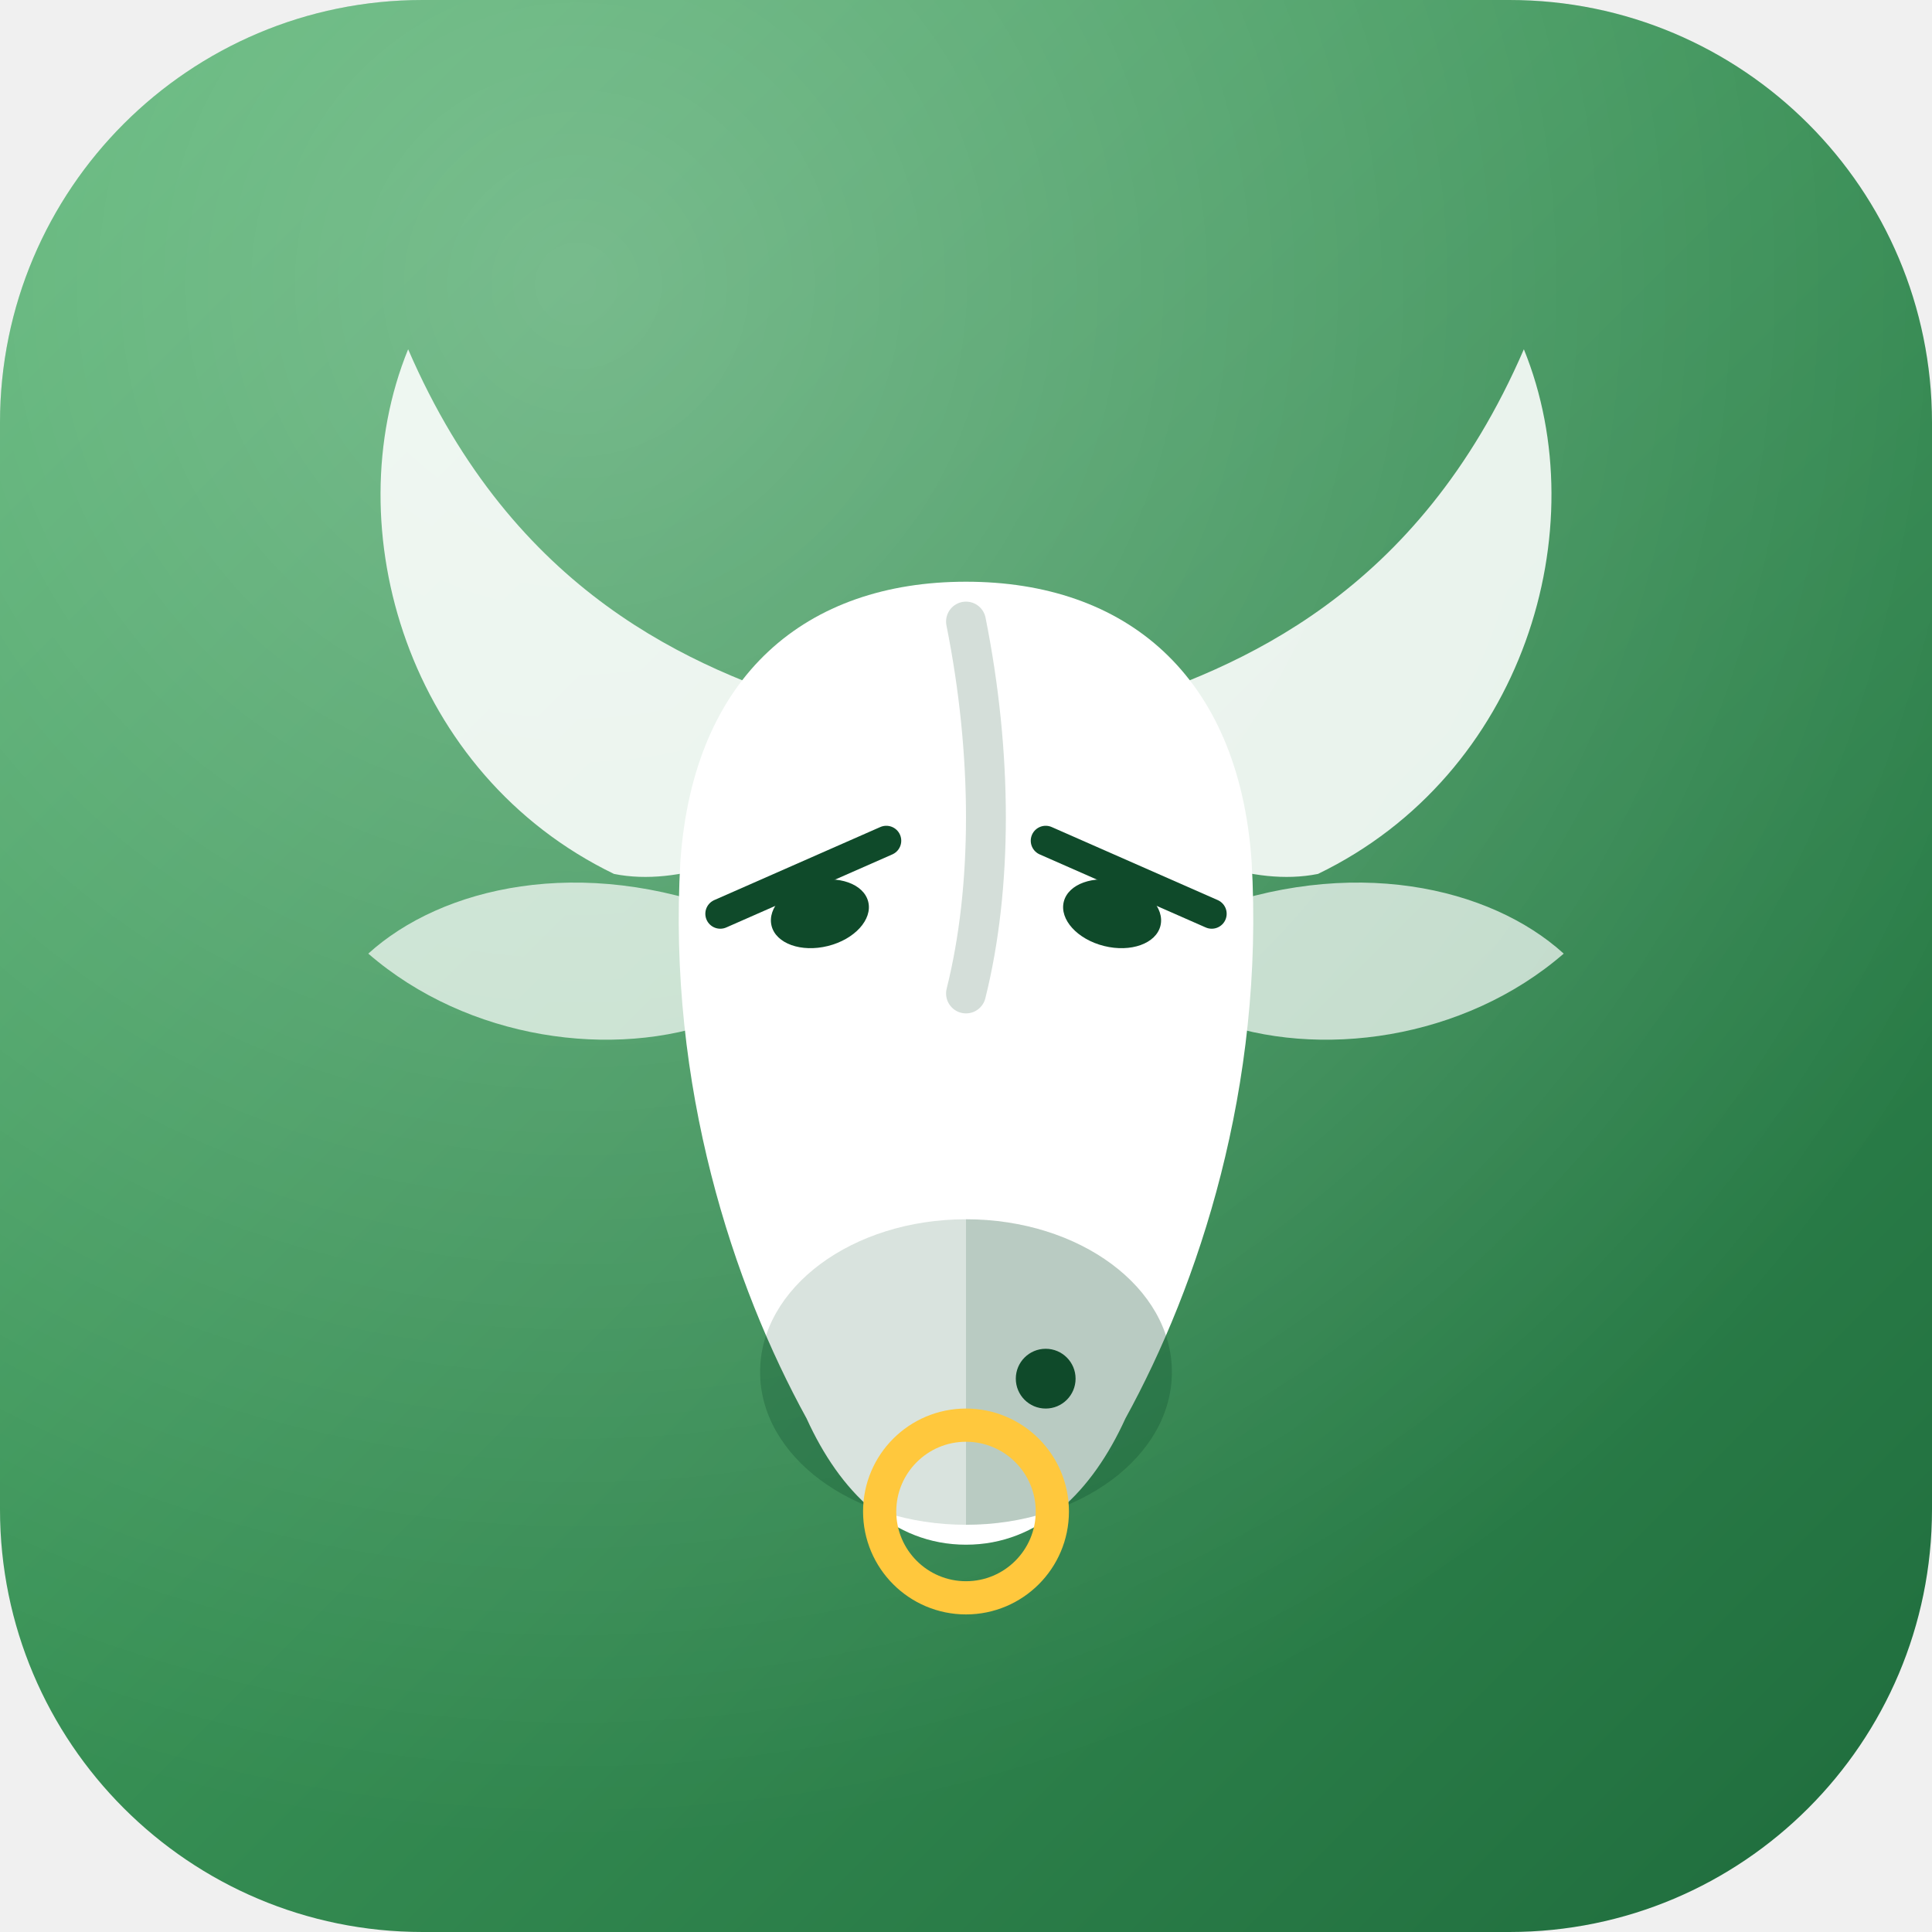
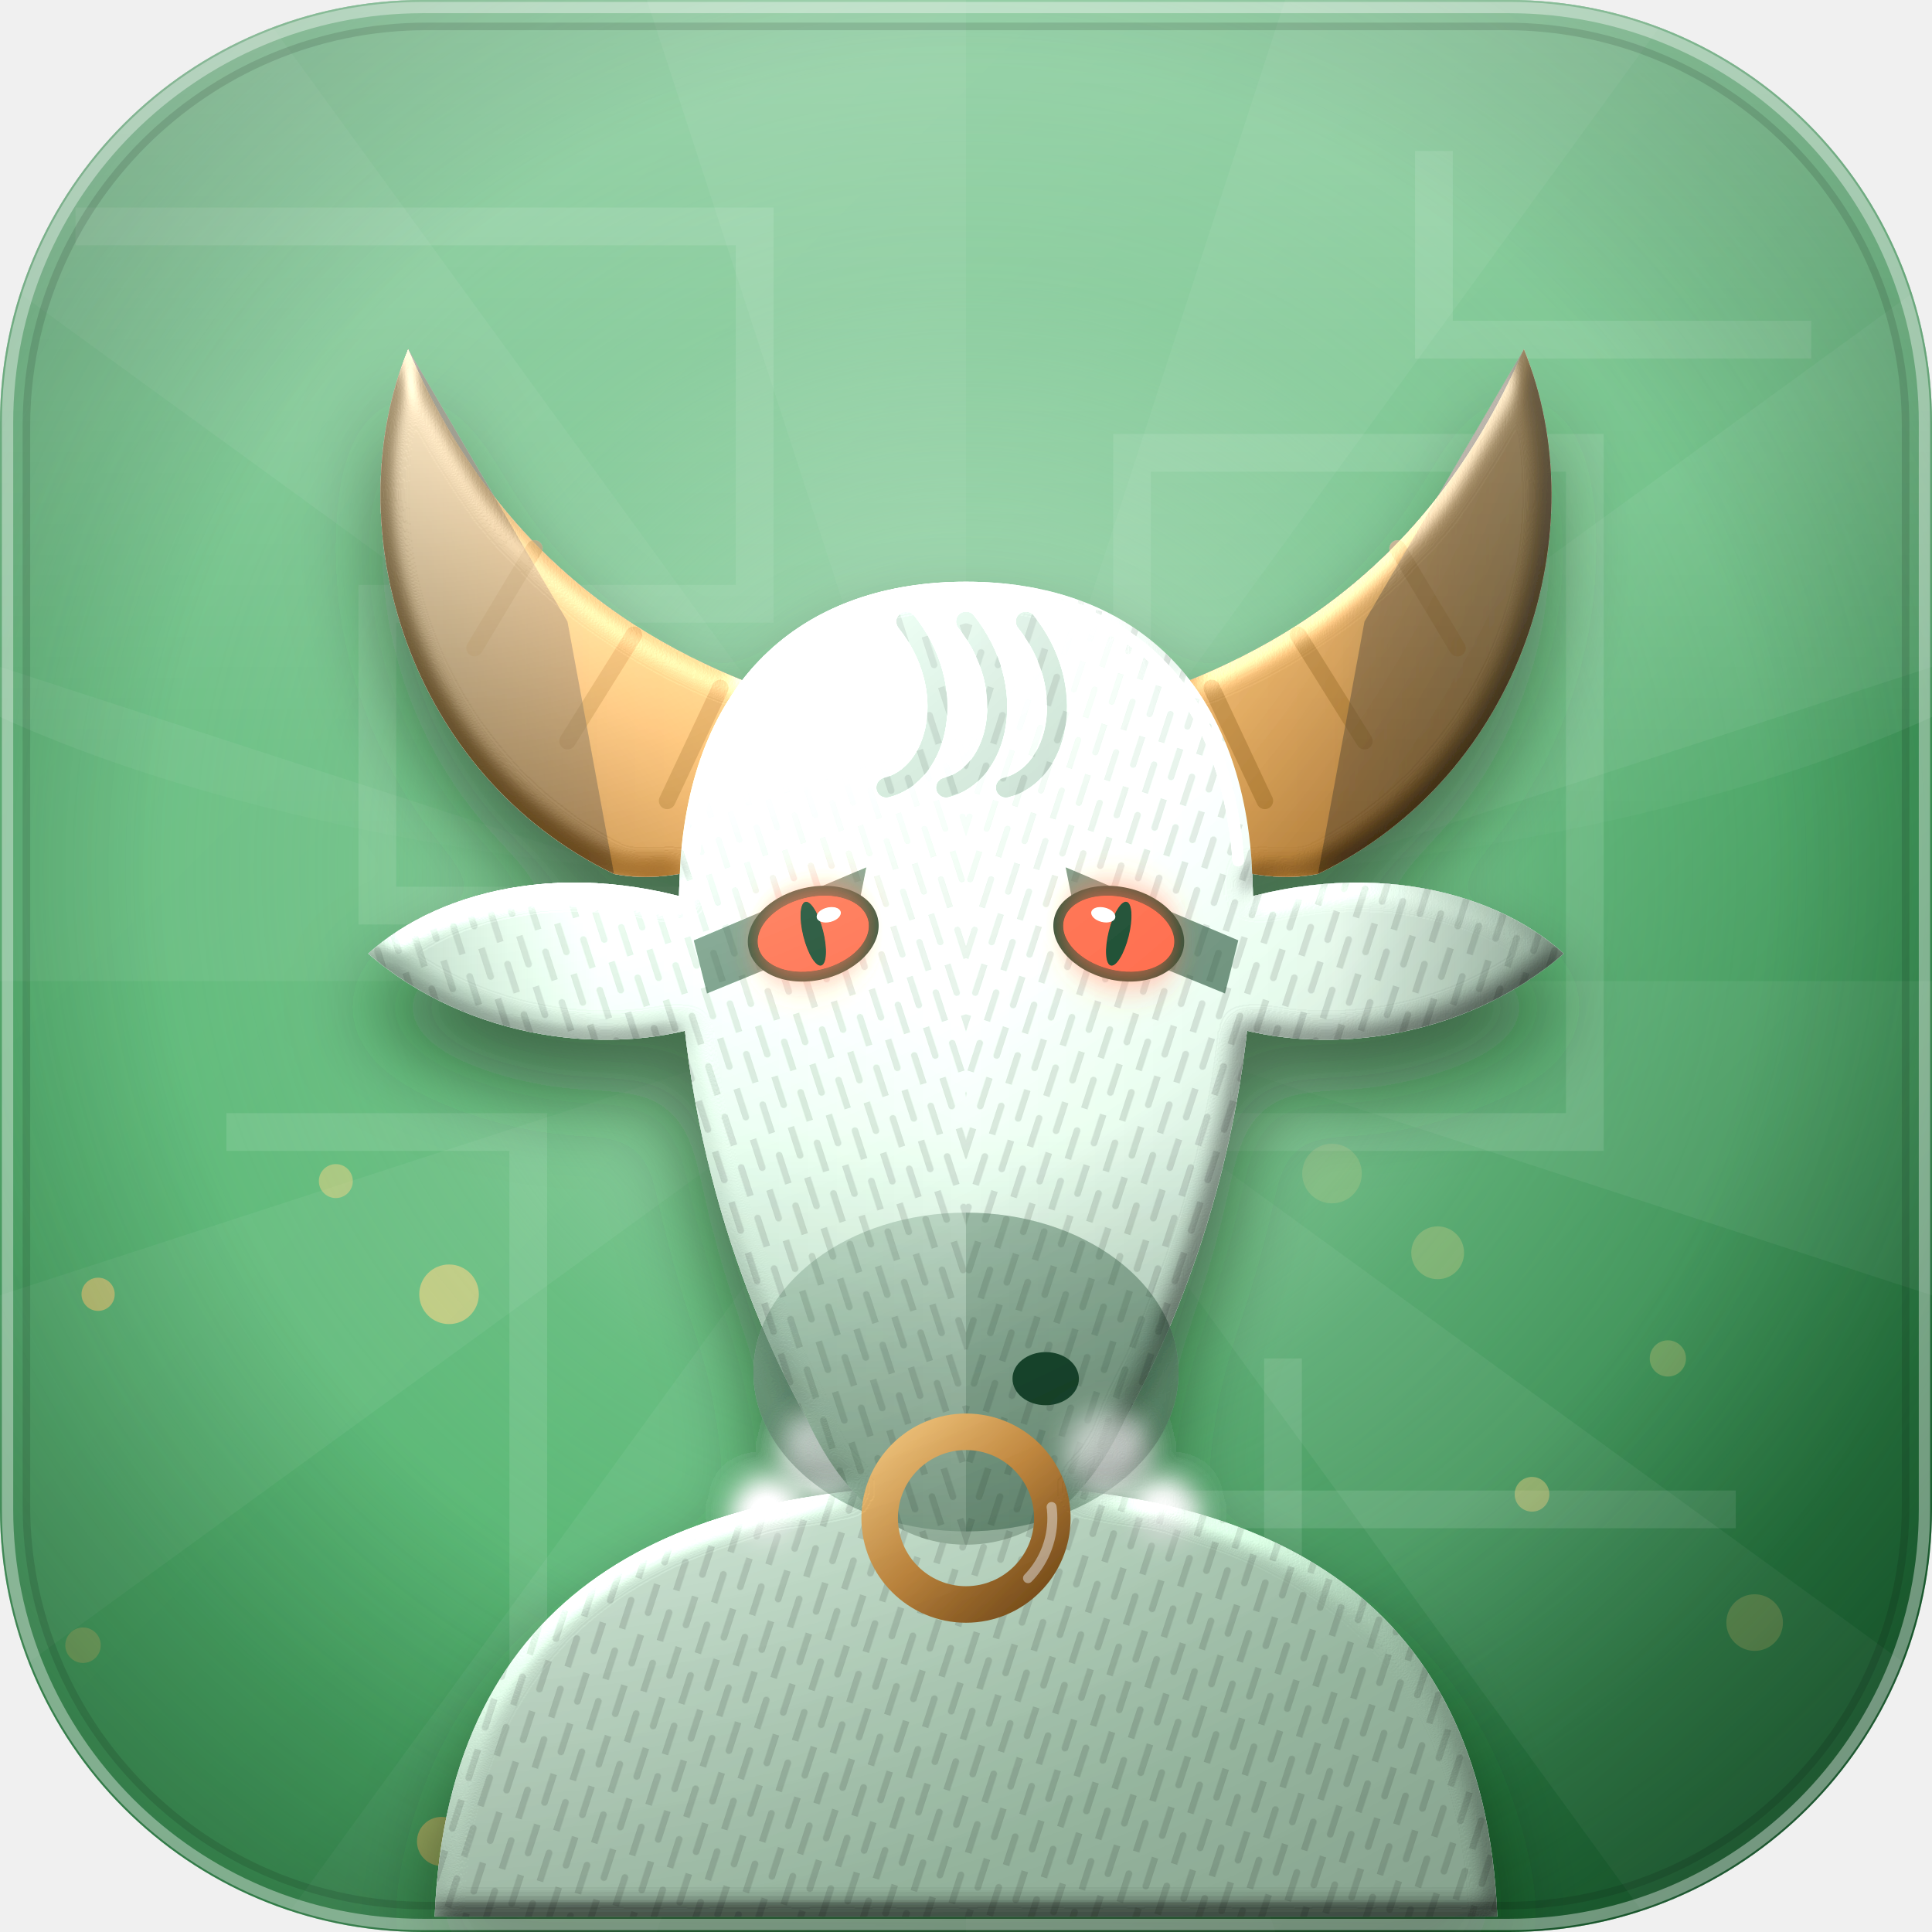
<svg xmlns="http://www.w3.org/2000/svg" viewBox="0 0 512 512" width="512" height="512" role="img" aria-label="Projectaur">
  <defs>
    <linearGradient id="bg" x1="0" y1="0" x2="1" y2="1">
-       <stop offset="0" stop-color="#4DB06A" />
-       <stop offset="1" stop-color="#1E6B3C" />
+       <stop offset="0" stop-color="#64BC7E" />
+       <stop offset=".55" stop-color="#4FB36C" />
+       <stop offset="1" stop-color="#17612F" />
    </linearGradient>
-     <radialGradient id="hl" cx=".3" cy=".15" r=".8">
-       <stop offset="0" stop-color="#fff" stop-opacity=".28" />
+     <radialGradient id="aura" cx=".5" cy="0.45" r=".55">
+       <stop offset="0" stop-color="#B0DDBD" stop-opacity=".95" />
+       <stop offset=".55" stop-color="#B0DDBD" stop-opacity=".25" />
+       <stop offset="1" stop-color="#B0DDBD" stop-opacity="0" />
+     </radialGradient>
+     <radialGradient id="vig" cx=".5" cy=".45" r=".75">
+       <stop offset=".55" stop-color="#0A2C15" stop-opacity="0" />
+       <stop offset="1" stop-color="#0A2C15" stop-opacity=".6" />
+     </radialGradient>
+     <linearGradient id="fw" gradientUnits="userSpaceOnUse" x1="150" y1="60" x2="360" y2="470">
+       <stop offset="0" stop-color="#FFFFFF" />
+       <stop offset=".5" stop-color="#E6F4EA" />
+       <stop offset="1" stop-color="#B9E1C4" />
+     </linearGradient>
+     <linearGradient id="shH" gradientUnits="userSpaceOnUse" x1="256" y1="0" x2="440" y2="0">
+       <stop offset="0" stop-color="#0A2C15" stop-opacity="0" />
+       <stop offset=".6" stop-color="#0A2C15" stop-opacity=".05" />
+       <stop offset="1" stop-color="#0A2C15" stop-opacity=".38" />
+     </linearGradient>
+     <linearGradient id="shV" gradientUnits="userSpaceOnUse" x1="0" y1="80" x2="0" y2="450">
+       <stop offset="0" stop-color="#0A2C15" stop-opacity="0" />
+       <stop offset=".6" stop-color="#0A2C15" stop-opacity="0" />
+       <stop offset="1" stop-color="#0A2C15" stop-opacity=".3" />
+     </linearGradient>
+     <linearGradient id="gold" x1="0" y1="0" x2="1" y2="1">
+       <stop offset="0" stop-color="#F6C77A" />
+       <stop offset=".5" stop-color="#C98A3A" />
+       <stop offset="1" stop-color="#7A4A12" />
+     </linearGradient>
+     <radialGradient id="eyeG" cx=".4" cy=".35" r=".8">
+       <stop offset="0" stop-color="#FFFBD6" />
+       <stop offset=".35" stop-color="#FFD84A" />
+       <stop offset=".8" stop-color="#FF9A1F" />
+       <stop offset="1" stop-color="#D9560B" />
+     </radialGradient>
+     <linearGradient id="fl" x1="0" y1="1" x2="0" y2="0">
+       <stop offset="0" stop-color="#FFD84A" />
+       <stop offset=".5" stop-color="#FF7A1F" />
+       <stop offset="1" stop-color="#E02F1B" stop-opacity="0" />
+     </linearGradient>
+     <linearGradient id="gloss" x1="0" y1="0" x2="0" y2="1">
+       <stop offset="0" stop-color="#fff" stop-opacity=".34" />
      <stop offset="1" stop-color="#fff" stop-opacity="0" />
-     </radialGradient>
+     </linearGradient>
+     <pattern id="tex" width="12" height="16" patternUnits="userSpaceOnUse" patternTransform="rotate(18)">
+       <path d="M3 0 V9 M9 7 V16" stroke="#000" stroke-opacity=".12" stroke-width="2" stroke-linecap="round" />
+     </pattern>
+     <filter id="glow" x="-80%" y="-80%" width="260%" height="260%">
+       <feGaussianBlur stdDeviation="6" />
+     </filter>
+     <filter id="blur4" x="-50%" y="-50%" width="200%" height="200%">
+       <feGaussianBlur stdDeviation="4" />
+     </filter>
+     <filter id="blur12" x="-50%" y="-50%" width="200%" height="200%">
+       <feGaussianBlur stdDeviation="12" />
+     </filter>
+     <filter id="sh" x="-20%" y="-20%" width="140%" height="150%">
+       <feDropShadow dx="0" dy="14" stdDeviation="11" flood-color="#0A2C15" flood-opacity=".6" />
+     </filter>
+     <filter id="bv" x="-5%" y="-5%" width="110%" height="110%" color-interpolation-filters="sRGB">
+       <feGaussianBlur in="SourceAlpha" stdDeviation="3.2" result="b" />
+       <feDiffuseLighting in="b" surfaceScale="6" diffuseConstant="1.5" lighting-color="#fff" result="dl">
+         <fePointLight x="110" y="20" z="300" />
+       </feDiffuseLighting>
+       <feComposite in="dl" in2="SourceAlpha" operator="in" result="dl2" />
+       <feBlend in="SourceGraphic" in2="dl2" mode="multiply" result="lit" />
+       <feSpecularLighting in="b" surfaceScale="6" specularConstant=".75" specularExponent="26" lighting-color="#fff" result="sp">
+         <fePointLight x="110" y="20" z="300" />
+       </feSpecularLighting>
+       <feComposite in="sp" in2="SourceAlpha" operator="in" result="sp2" />
+       <feComposite in="sp2" in2="lit" operator="arithmetic" k1="0" k2="1" k3="1" k4="0" />
+     </filter>
    <clipPath id="c">
      <rect width="512" height="512" rx="112" />
    </clipPath>
  </defs>
  <g clip-path="url(#c)">
    <rect width="512" height="512" fill="url(#bg)" />
-     <rect width="512" height="512" fill="url(#hl)" />
-     <g transform="translate(256 258) scale(0.88) translate(-256 -256)" stroke-linejoin="round" stroke-linecap="round">
-       <g>
-         <path d="M300 176 C338 164 392 142 424 68 C446 122 424 196 362 226 C342 230 320 220 300 210Z" fill="#FFFFFF" opacity=".88" />
-         <path d="M326 238 C372 220 414 230 436 250 C406 276 362 282 330 270Z" fill="#FFFFFF" opacity=".7" />
-         <path d="M256 138 C304 138 338 166 342 222 C346 290 326 350 304 390 C294 412 278 428 256 428Z" fill="#FFFFFF" />
-         <ellipse cx="300" cy="238" rx="15" ry="10" fill="#0F4A2A" transform="rotate(14 300 238)" />
-         <path d="M280 216 L330 238" stroke="#0F4A2A" stroke-width="9" />
-         <ellipse cx="256" cy="376" rx="62" ry="46" fill="#0F4A2A" opacity=".16" />
-         <circle cx="232" cy="378" r="9" fill="#0F4A2A" />
+     <g fill="none" stroke="#fff" stroke-opacity=".12" stroke-width="10">
+       <path d="M20 60 H200 V160 H100 V240 H300 V120 H420 V300 H220 V400 H460" />
+       <path d="M60 300 H140 V460 H340 V360" />
+       <path d="M380 40 V90 H480" />
+     </g>
+     <g fill="#fff" opacity="0.06">
+       <path d="M256 260 L776 260 L751 421Z" />
+       <path d="M256 260 L677 566 L562 681Z" />
+       <path d="M256 260 L417 755 L256 780Z" />
+       <path d="M256 260 L95 755 L-50 681Z" />
+       <path d="M256 260 L-165 566 L-239 421Z" />
+       <path d="M256 260 L-264 260 L-239 99Z" />
+       <path d="M256 260 L-165 -46 L-50 -161Z" />
+       <path d="M256 260 L95 -235 L256 -260Z" />
+       <path d="M256 260 L417 -235 L562 -161Z" />
+       <path d="M256 260 L677 -46 L751 99Z" />
+     </g>
+     <circle cx="314" cy="448" r="7.0" fill="#FFD27A" opacity="0.67" />
+     <circle cx="369" cy="484" r="3.1" fill="#FFD27A" opacity="0.43" />
+     <circle cx="465" cy="430" r="7.5" fill="#FFD27A" opacity="0.26" />
+     <circle cx="241" cy="349" r="5.7" fill="#FFD27A" opacity="0.49" />
+     <circle cx="26" cy="343" r="4.4" fill="#FFD27A" opacity="0.66" />
+     <circle cx="381" cy="332" r="7.0" fill="#FFD27A" opacity="0.27" />
+     <circle cx="311" cy="325" r="3.0" fill="#FFD27A" opacity="0.64" />
+     <circle cx="119" cy="343" r="7.9" fill="#FFD27A" opacity="0.64" />
+     <circle cx="157" cy="492" r="5.7" fill="#FFD27A" opacity="0.54" />
+     <circle cx="117" cy="488" r="6.5" fill="#FFD27A" opacity="0.68" />
+     <circle cx="442" cy="360" r="4.8" fill="#FFD27A" opacity="0.28" />
+     <circle cx="89" cy="313" r="4.5" fill="#FFD27A" opacity="0.50" />
+     <circle cx="22" cy="436" r="4.7" fill="#FFD27A" opacity="0.35" />
+     <circle cx="406" cy="396" r="4.6" fill="#FFD27A" opacity="0.44" />
+     <circle cx="353" cy="311" r="7.9" fill="#FFD27A" opacity="0.21" />
+     <circle cx="374" cy="469" r="3.1" fill="#FFD27A" opacity="0.59" />
+     <rect width="512" height="512" fill="url(#aura)" />
+     <rect width="512" height="512" fill="url(#vig)" />
+     <g filter="url(#sh)">
+       <g filter="url(#bv)">
+         <g transform="translate(256 258) scale(0.88) translate(-256 -256)" stroke-linejoin="round" stroke-linecap="round">
+           <path d="M96 540 C100 440 170 410 256 410 C342 410 412 440 416 540Z" fill="url(#fw)" />
+           <path d="M96 540 C100 440 170 410 256 410 C342 410 412 440 416 540Z" fill="url(#tex)" />
+           <g>
+             <path d="M300 176 C338 164 392 142 424 68 C446 122 424 196 362 226 C342 230 320 220 300 210Z" fill="url(#gold)" opacity="1" />
+             <path d="M300 176 C338 164 392 142 424 68 C446 122 424 196 362 226 C342 230 320 220 300 210Z" fill="url(#shH)" />
+             <path d="M330 170 L346 204 M356 154 L376 186 M386 128 L404 158" fill="none" stroke="#7A4A00" stroke-width="5" stroke-opacity="0.45" />
+             <path d="M424 68 C446 122 424 196 362 226 L376 150Z" fill="#3A2A12" opacity=".5" />
+             <path d="M326 238 C372 220 414 230 436 250 C406 276 362 282 330 270Z" fill="url(#fw)" opacity="1" />
+             <path d="M326 238 C372 220 414 230 436 250 C406 276 362 282 330 270Z" fill="url(#tex)" />
+             <path d="M326 238 C372 220 414 230 436 250 C406 276 362 282 330 270Z" fill="url(#shH)" />
+             <path d="M326 238 C372 220 414 230 436 250 C406 276 362 282 330 270Z" fill="url(#shV)" />
+             <path d="M256 138 C304 138 338 166 342 222 C346 290 326 350 304 390 C294 412 278 428 256 428Z" fill="url(#fw)" opacity="1" />
+             <path d="M256 138 C304 138 338 166 342 222 C346 290 326 350 304 390 C294 412 278 428 256 428Z" fill="url(#tex)" />
+             <path d="M256 138 C304 138 338 166 342 222 C346 290 326 350 304 390 C294 412 278 428 256 428Z" fill="url(#shH)" />
+             <path d="M256 138 C304 138 338 166 342 222 C346 290 326 350 304 390 C294 412 278 428 256 428Z" fill="url(#shV)" />
+             <path d="M260 142 C302 142 334 168 338 222" fill="none" stroke="#fff" stroke-opacity="0.85" stroke-width="3.5" />
+             <path d="M286 224 L338 246 L334 262 L290 244Z" fill="#0B3A20" opacity=".6" />
+             <g transform="translate(302 244) rotate(14)">
+               <ellipse rx="20" ry="14" fill="#0B3A20" />
+               <ellipse rx="17" ry="11" fill="#FF5A3A" filter="url(#glow)" />
+               <ellipse rx="17" ry="11" fill="#FF5A3A" />
+               <ellipse rx="3.1" ry="9.9" fill="#0B3A20" />
+               <ellipse cx="-5.9" cy="-4.4" rx="3.7" ry="2.2" fill="#fff" opacity=".9" />
+             </g>
+             <ellipse cx="256" cy="376" rx="64" ry="48" fill="#0B3A20" opacity=".2" />
+             <ellipse cx="232" cy="378" rx="10" ry="8" fill="#0B3A20" />
+             <g filter="url(#blur4)" opacity=".7">
+               <circle cx="214" cy="400" r="12" fill="#fff" />
+               <circle cx="196" cy="418" r="9" fill="#fff" />
+             </g>
+           </g>
+           <g transform="translate(512 0) scale(-1 1)">
+             <path d="M300 176 C338 164 392 142 424 68 C446 122 424 196 362 226 C342 230 320 220 300 210Z" fill="url(#gold)" opacity="1" />
+             <path d="M300 176 C338 164 392 142 424 68 C446 122 424 196 362 226 C342 230 320 220 300 210Z" fill="url(#shH)" />
+             <path d="M330 170 L346 204 M356 154 L376 186 M386 128 L404 158" fill="none" stroke="#7A4A00" stroke-width="5" stroke-opacity="0.45" />
+             <path d="M424 68 C446 122 424 196 362 226 L376 150Z" fill="#3A2A12" opacity=".5" />
+             <path d="M326 238 C372 220 414 230 436 250 C406 276 362 282 330 270Z" fill="url(#fw)" opacity="1" />
+             <path d="M326 238 C372 220 414 230 436 250 C406 276 362 282 330 270Z" fill="url(#tex)" />
+             <path d="M326 238 C372 220 414 230 436 250 C406 276 362 282 330 270Z" fill="url(#shH)" />
+             <path d="M326 238 C372 220 414 230 436 250 C406 276 362 282 330 270Z" fill="url(#shV)" />
+             <path d="M256 138 C304 138 338 166 342 222 C346 290 326 350 304 390 C294 412 278 428 256 428Z" fill="url(#fw)" opacity="1" />
+             <path d="M256 138 C304 138 338 166 342 222 C346 290 326 350 304 390 C294 412 278 428 256 428Z" fill="url(#tex)" />
+             <path d="M256 138 C304 138 338 166 342 222 C346 290 326 350 304 390 C294 412 278 428 256 428Z" fill="url(#shH)" />
+             <path d="M256 138 C304 138 338 166 342 222 C346 290 326 350 304 390 C294 412 278 428 256 428Z" fill="url(#shV)" />
+             <path d="M260 142 C302 142 334 168 338 222" fill="none" stroke="#fff" stroke-opacity="0.85" stroke-width="3.5" />
+             <path d="M286 224 L338 246 L334 262 L290 244Z" fill="#0B3A20" opacity=".6" />
+             <g transform="translate(302 244) rotate(14)">
+               <ellipse rx="20" ry="14" fill="#0B3A20" />
+               <ellipse rx="17" ry="11" fill="#FF5A3A" filter="url(#glow)" />
+               <ellipse rx="17" ry="11" fill="#FF5A3A" />
+               <ellipse rx="3.1" ry="9.9" fill="#0B3A20" />
+               <ellipse cx="-5.9" cy="-4.4" rx="3.7" ry="2.2" fill="#fff" opacity=".9" />
+             </g>
+             <ellipse cx="256" cy="376" rx="64" ry="48" fill="#0B3A20" opacity=".2" />
+             <ellipse cx="232" cy="378" rx="10" ry="8" fill="#0B3A20" />
+             <g filter="url(#blur4)" opacity=".7">
+               <circle cx="214" cy="400" r="12" fill="#fff" />
+               <circle cx="196" cy="418" r="9" fill="#fff" />
+             </g>
+           </g>
+           <path d="M238 150 C254 170 248 196 232 200" stroke="#0B3A20" stroke-opacity=".3" stroke-width="6" fill="none" />
+           <path d="M256 150 C272 170 266 196 250 200" stroke="#0B3A20" stroke-opacity=".3" stroke-width="6" fill="none" />
+           <path d="M274 150 C290 170 284 196 268 200" stroke="#0B3A20" stroke-opacity=".3" stroke-width="6" fill="none" />
+           <circle cx="256" cy="420" r="26" stroke="url(#gold)" stroke-width="11" fill="none" />
+           <circle cx="256" cy="420" r="26" stroke="#fff" stroke-opacity=".5" stroke-width="3" fill="none" stroke-dasharray="20 140" />
+         </g>
      </g>
-       <g transform="translate(512 0) scale(-1 1)">
-         <path d="M300 176 C338 164 392 142 424 68 C446 122 424 196 362 226 C342 230 320 220 300 210Z" fill="#FFFFFF" opacity=".88" />
-         <path d="M326 238 C372 220 414 230 436 250 C406 276 362 282 330 270Z" fill="#FFFFFF" opacity=".7" />
-         <path d="M256 138 C304 138 338 166 342 222 C346 290 326 350 304 390 C294 412 278 428 256 428Z" fill="#FFFFFF" />
-         <ellipse cx="300" cy="238" rx="15" ry="10" fill="#0F4A2A" transform="rotate(14 300 238)" />
-         <path d="M280 216 L330 238" stroke="#0F4A2A" stroke-width="9" />
-         <ellipse cx="256" cy="376" rx="62" ry="46" fill="#0F4A2A" opacity=".16" />
-         <circle cx="232" cy="378" r="9" fill="#0F4A2A" />
-       </g>
-       <path d="M256 150 C264 190 264 230 256 262" stroke="#0F4A2A" stroke-width="12" opacity=".18" fill="none" />
-       <circle cx="256" cy="418" r="26" stroke="#FFC83D" stroke-width="10" fill="none" />
    </g>
+     <path d="M0 0 H512 V190 C380 250 132 250 0 190Z" fill="url(#gloss)" />
+     <rect x="2" y="2" width="508" height="508" rx="110" fill="none" stroke="#fff" stroke-opacity=".38" stroke-width="3" />
+     <rect x="7" y="7" width="498" height="498" rx="106" fill="none" stroke="#000" stroke-opacity=".12" stroke-width="2" />
  </g>
</svg>
